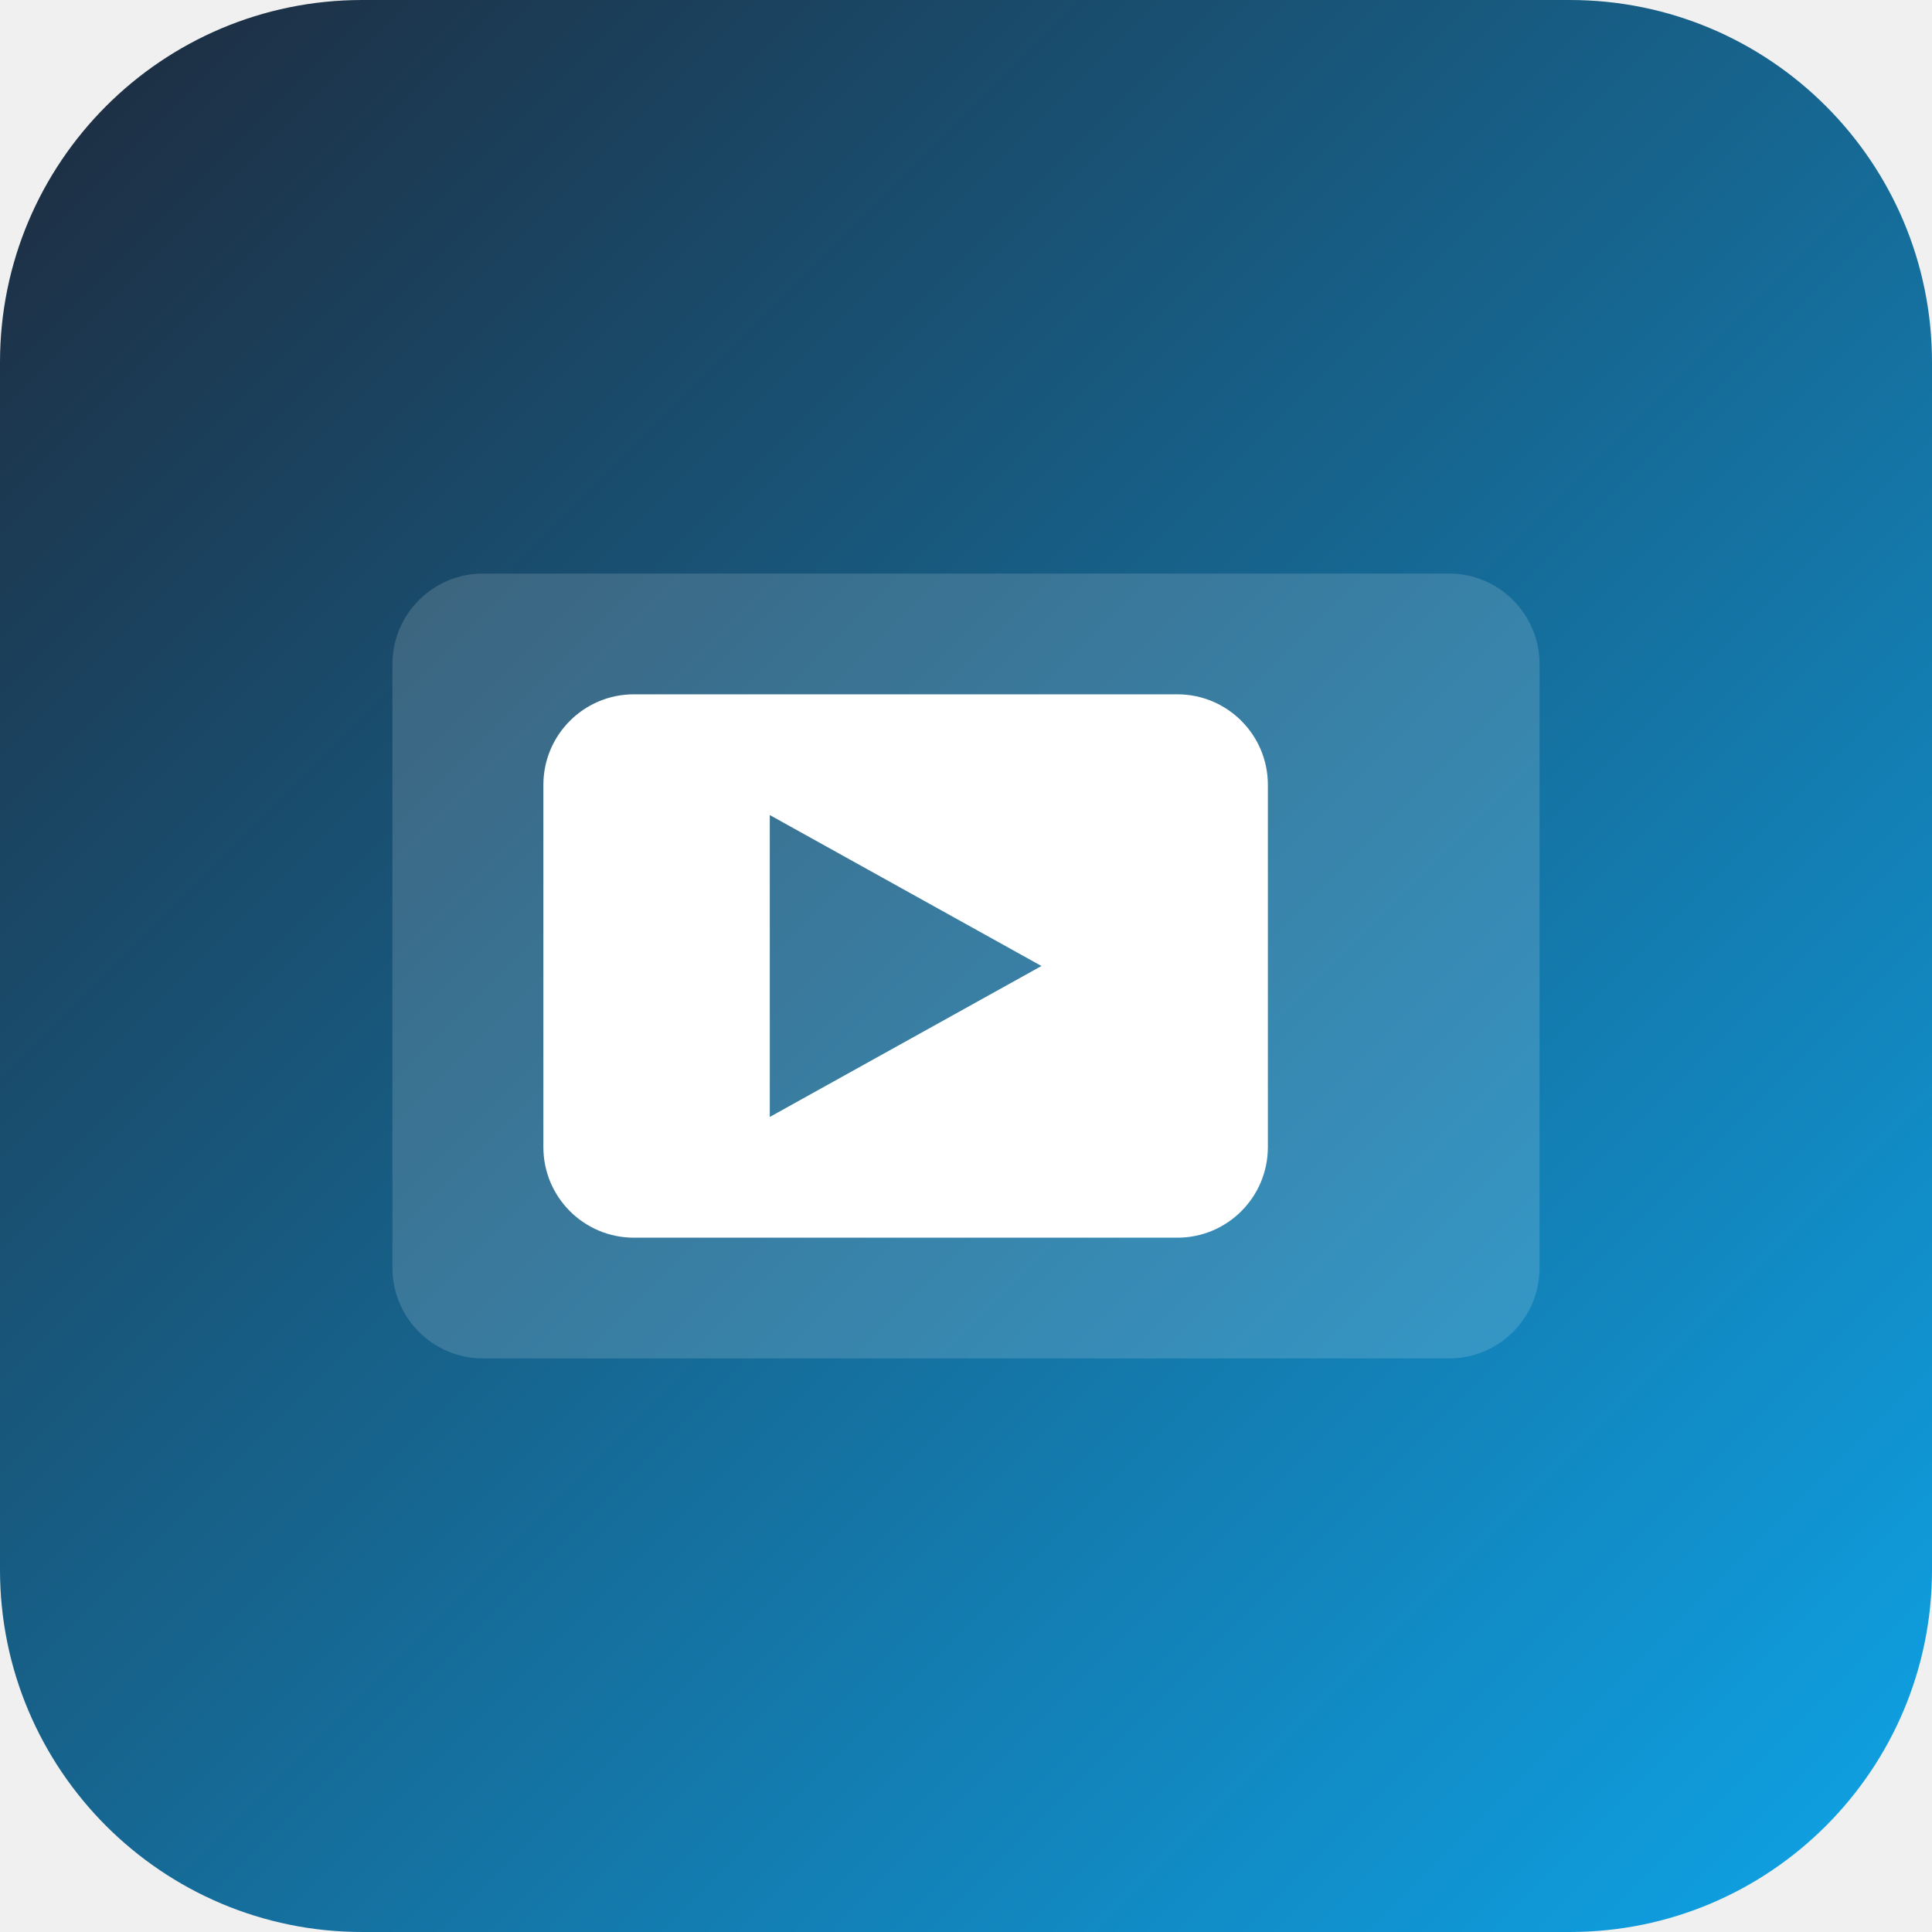
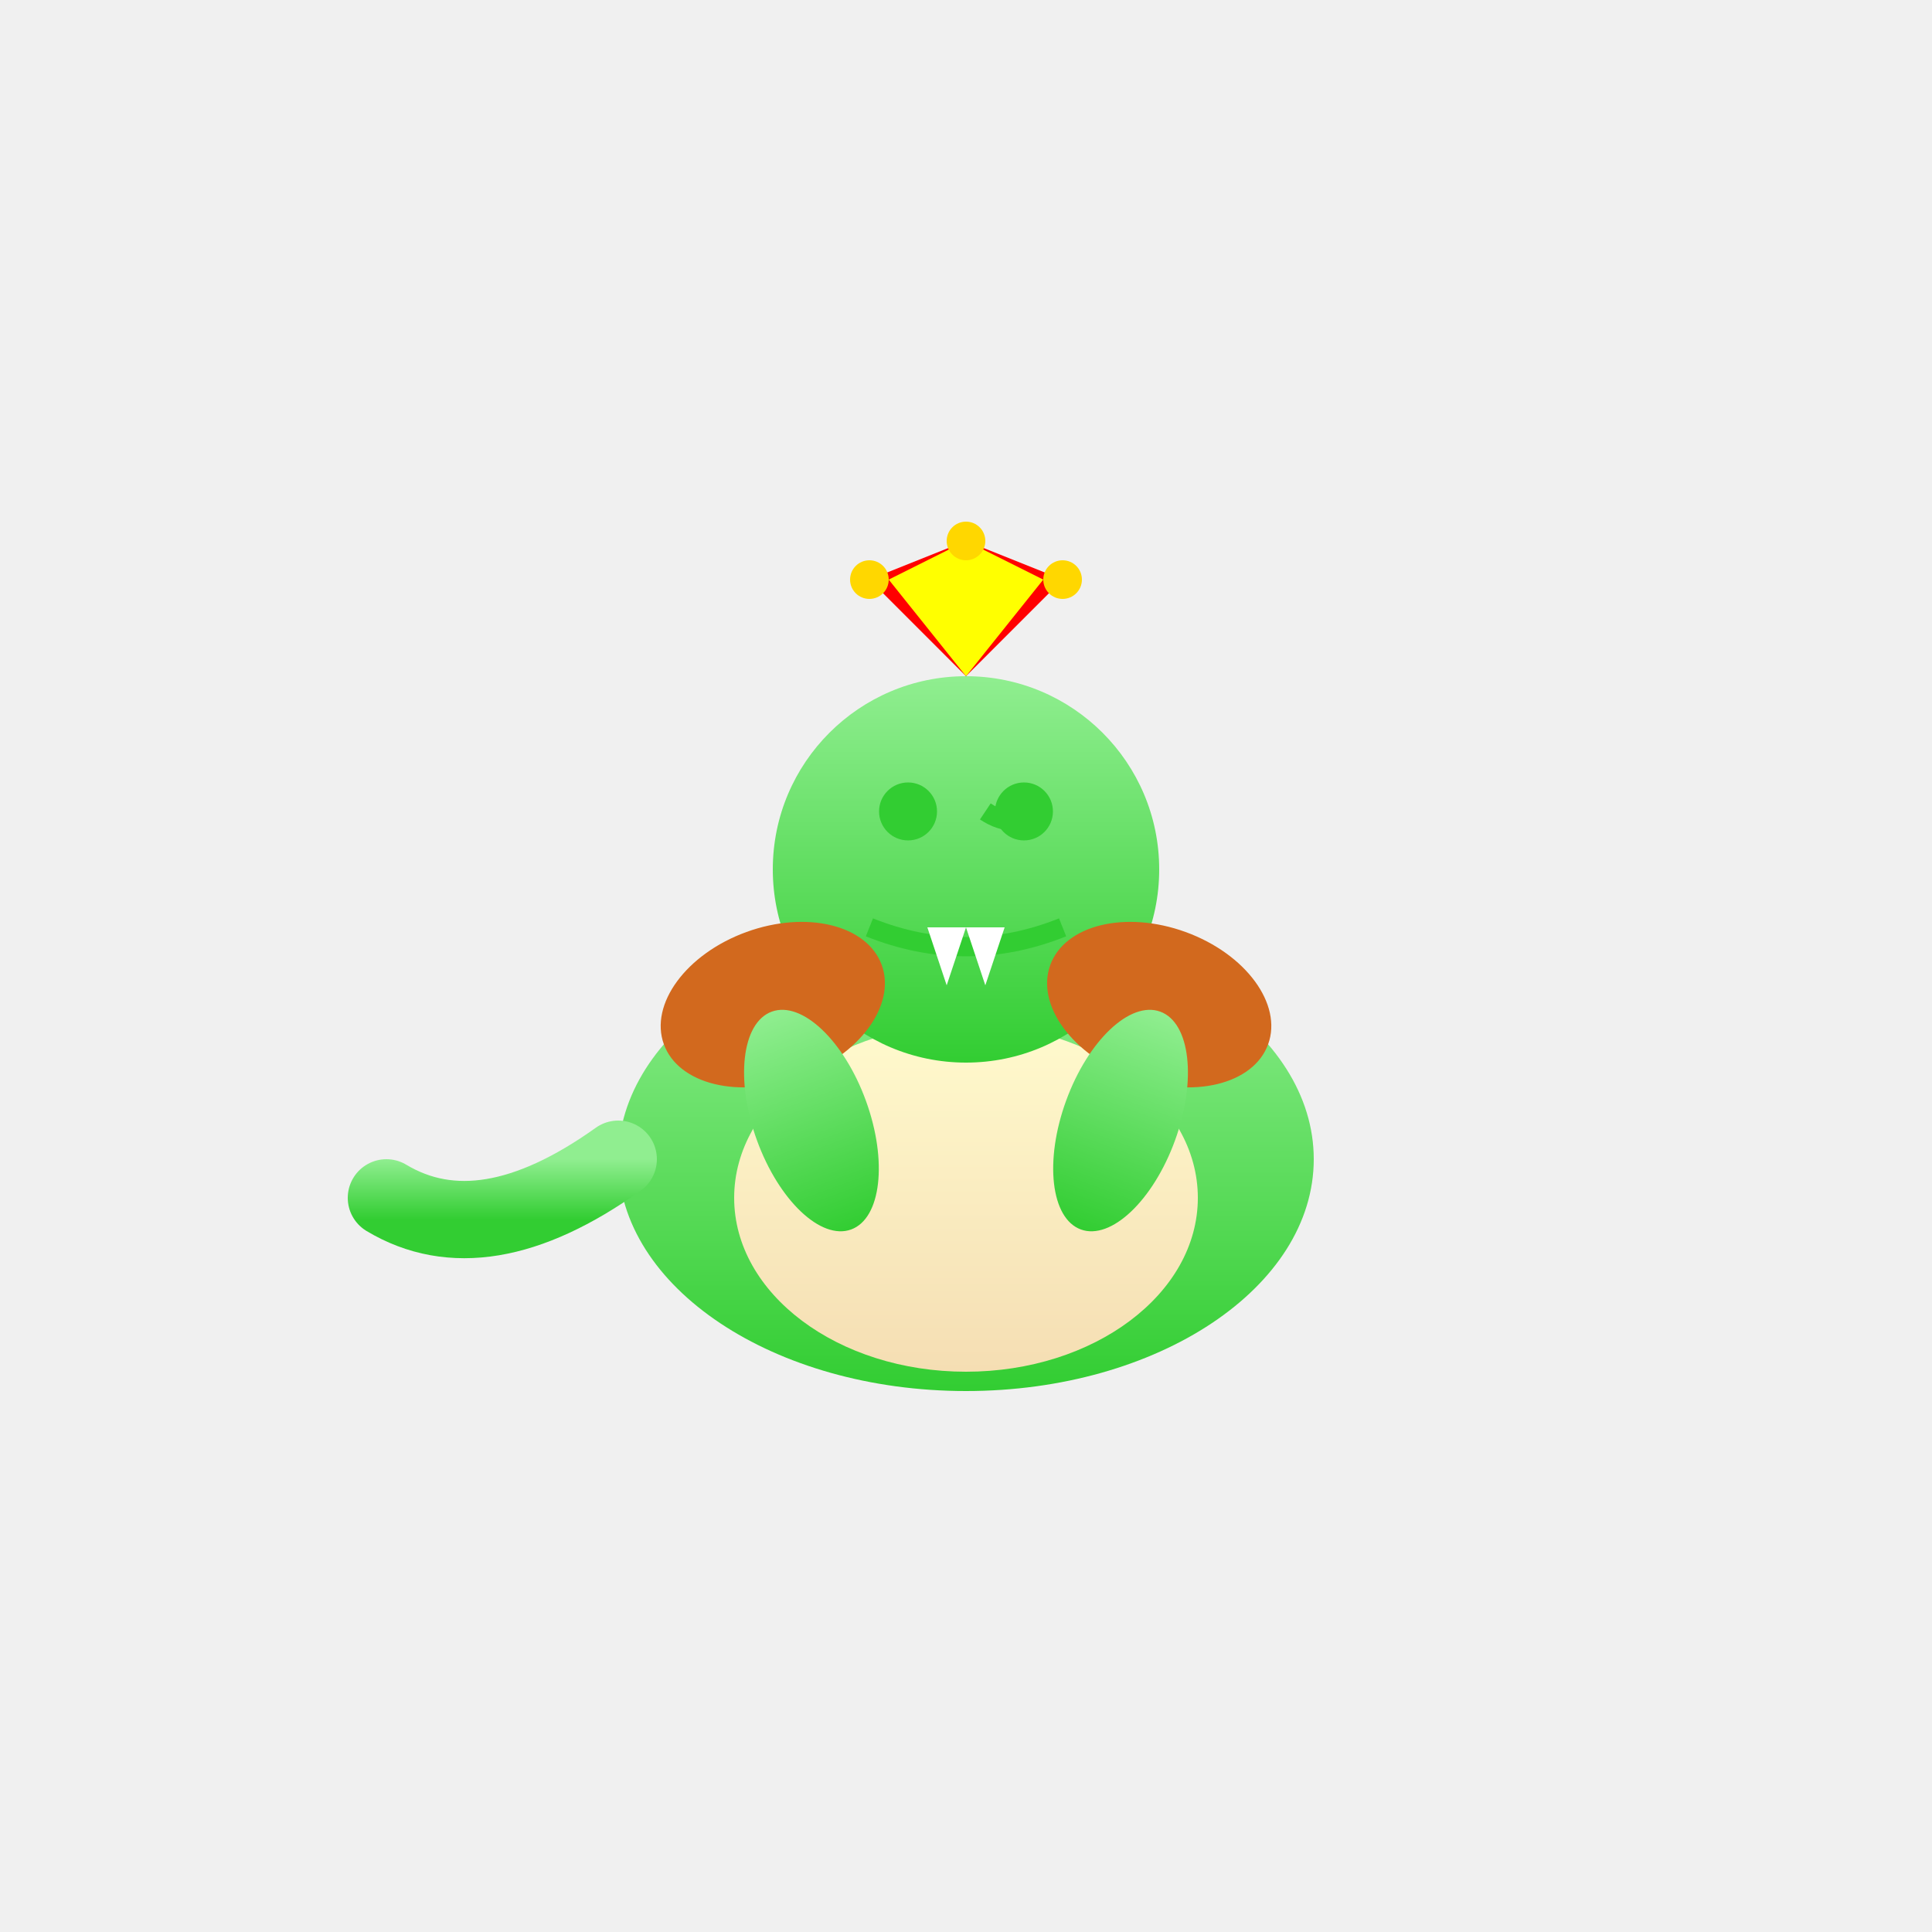
- <svg xmlns="http://www.w3.org/2000/svg" viewBox="0 0 256 256">
+ <svg xmlns="http://www.w3.org/2000/svg" viewBox="0 0 100 100">
  <defs>
-     <linearGradient id="g" x1="0" y1="0" x2="1" y2="1">
-       <stop offset="0%" stop-color="#1e293b" />
-       <stop offset="100%" stop-color="#0ea5e9" />
+     <linearGradient id="dragonBody" x1="0%" y1="0%" x2="0%" y2="100%">
+       <stop offset="0%" style="stop-color:#90EE90;stop-opacity:1" />
+       <stop offset="100%" style="stop-color:#32CD32;stop-opacity:1" />
+     </linearGradient>
+     <linearGradient id="dragonBelly" x1="0%" y1="0%" x2="0%" y2="100%">
+       <stop offset="0%" style="stop-color:#FFFACD;stop-opacity:1" />
+       <stop offset="100%" style="stop-color:#F5DEB3;stop-opacity:1" />
    </linearGradient>
  </defs>
-   <rect width="256" height="256" rx="48" fill="url(#g)" />
-   <g fill="#fff">
-     <rect x="52" y="76" width="152" height="104" rx="12" fill-opacity="0.15" />
-     <path d="M84 92h72a12 12 0 0 1 12 12v48a12 12 0 0 1-12 12H84a12 12 0 0 1-12-12v-48a12 12 0 0 1 12-12Zm18 16v40l36-20-36-20Z" />
+   <ellipse cx="50" cy="60" rx="18" ry="12" fill="url(#dragonBody)" />
+   <ellipse cx="50" cy="62" rx="12" ry="9" fill="url(#dragonBelly)" />
+   <circle cx="50" cy="45" r="10" fill="url(#dragonBody)" />
+   <circle cx="47" cy="42" r="1.5" fill="#32CD32" />
+   <circle cx="53" cy="42" r="1.5" fill="#32CD32" />
+   <path d="M 51 42 Q 52.5 43 54 42" stroke="#32CD32" stroke-width="1" fill="none" />
+   <path d="M 45 48 Q 50 50 55 48" stroke="#32CD32" stroke-width="1" fill="none" />
+   <polygon points="48,48 49,51 50,48" fill="white" />
+   <polygon points="50,48 51,51 52,48" fill="white" />
+   <ellipse cx="40" cy="52" rx="6" ry="4" fill="#D2691E" transform="rotate(-20 40 52)" />
+   <ellipse cx="60" cy="52" rx="6" ry="4" fill="#D2691E" transform="rotate(20 60 52)" />
+   <path d="M 32 60 Q 25 65 20 62" stroke="url(#dragonBody)" stroke-width="4" fill="none" stroke-linecap="round" />
+   <ellipse cx="42" cy="58" rx="3" ry="6" fill="url(#dragonBody)" transform="rotate(-20 42 58)" />
+   <ellipse cx="58" cy="58" rx="3" ry="6" fill="url(#dragonBody)" transform="rotate(20 58 58)" />
+   <g fill="#FFD700">
+     <polygon points="50,35 45,30 50,28 55,30" fill="#FF0000" />
+     <polygon points="50,35 47.5,30 50,28 52.5,30" fill="#0000FF" />
+     <polygon points="50,35 46,30 50,28 54,30" fill="#FFFF00" />
  </g>
+   <circle cx="45" cy="30" r="1" fill="#FFD700" />
+   <circle cx="50" cy="28" r="1" fill="#FFD700" />
+   <circle cx="55" cy="30" r="1" fill="#FFD700" />
</svg>
